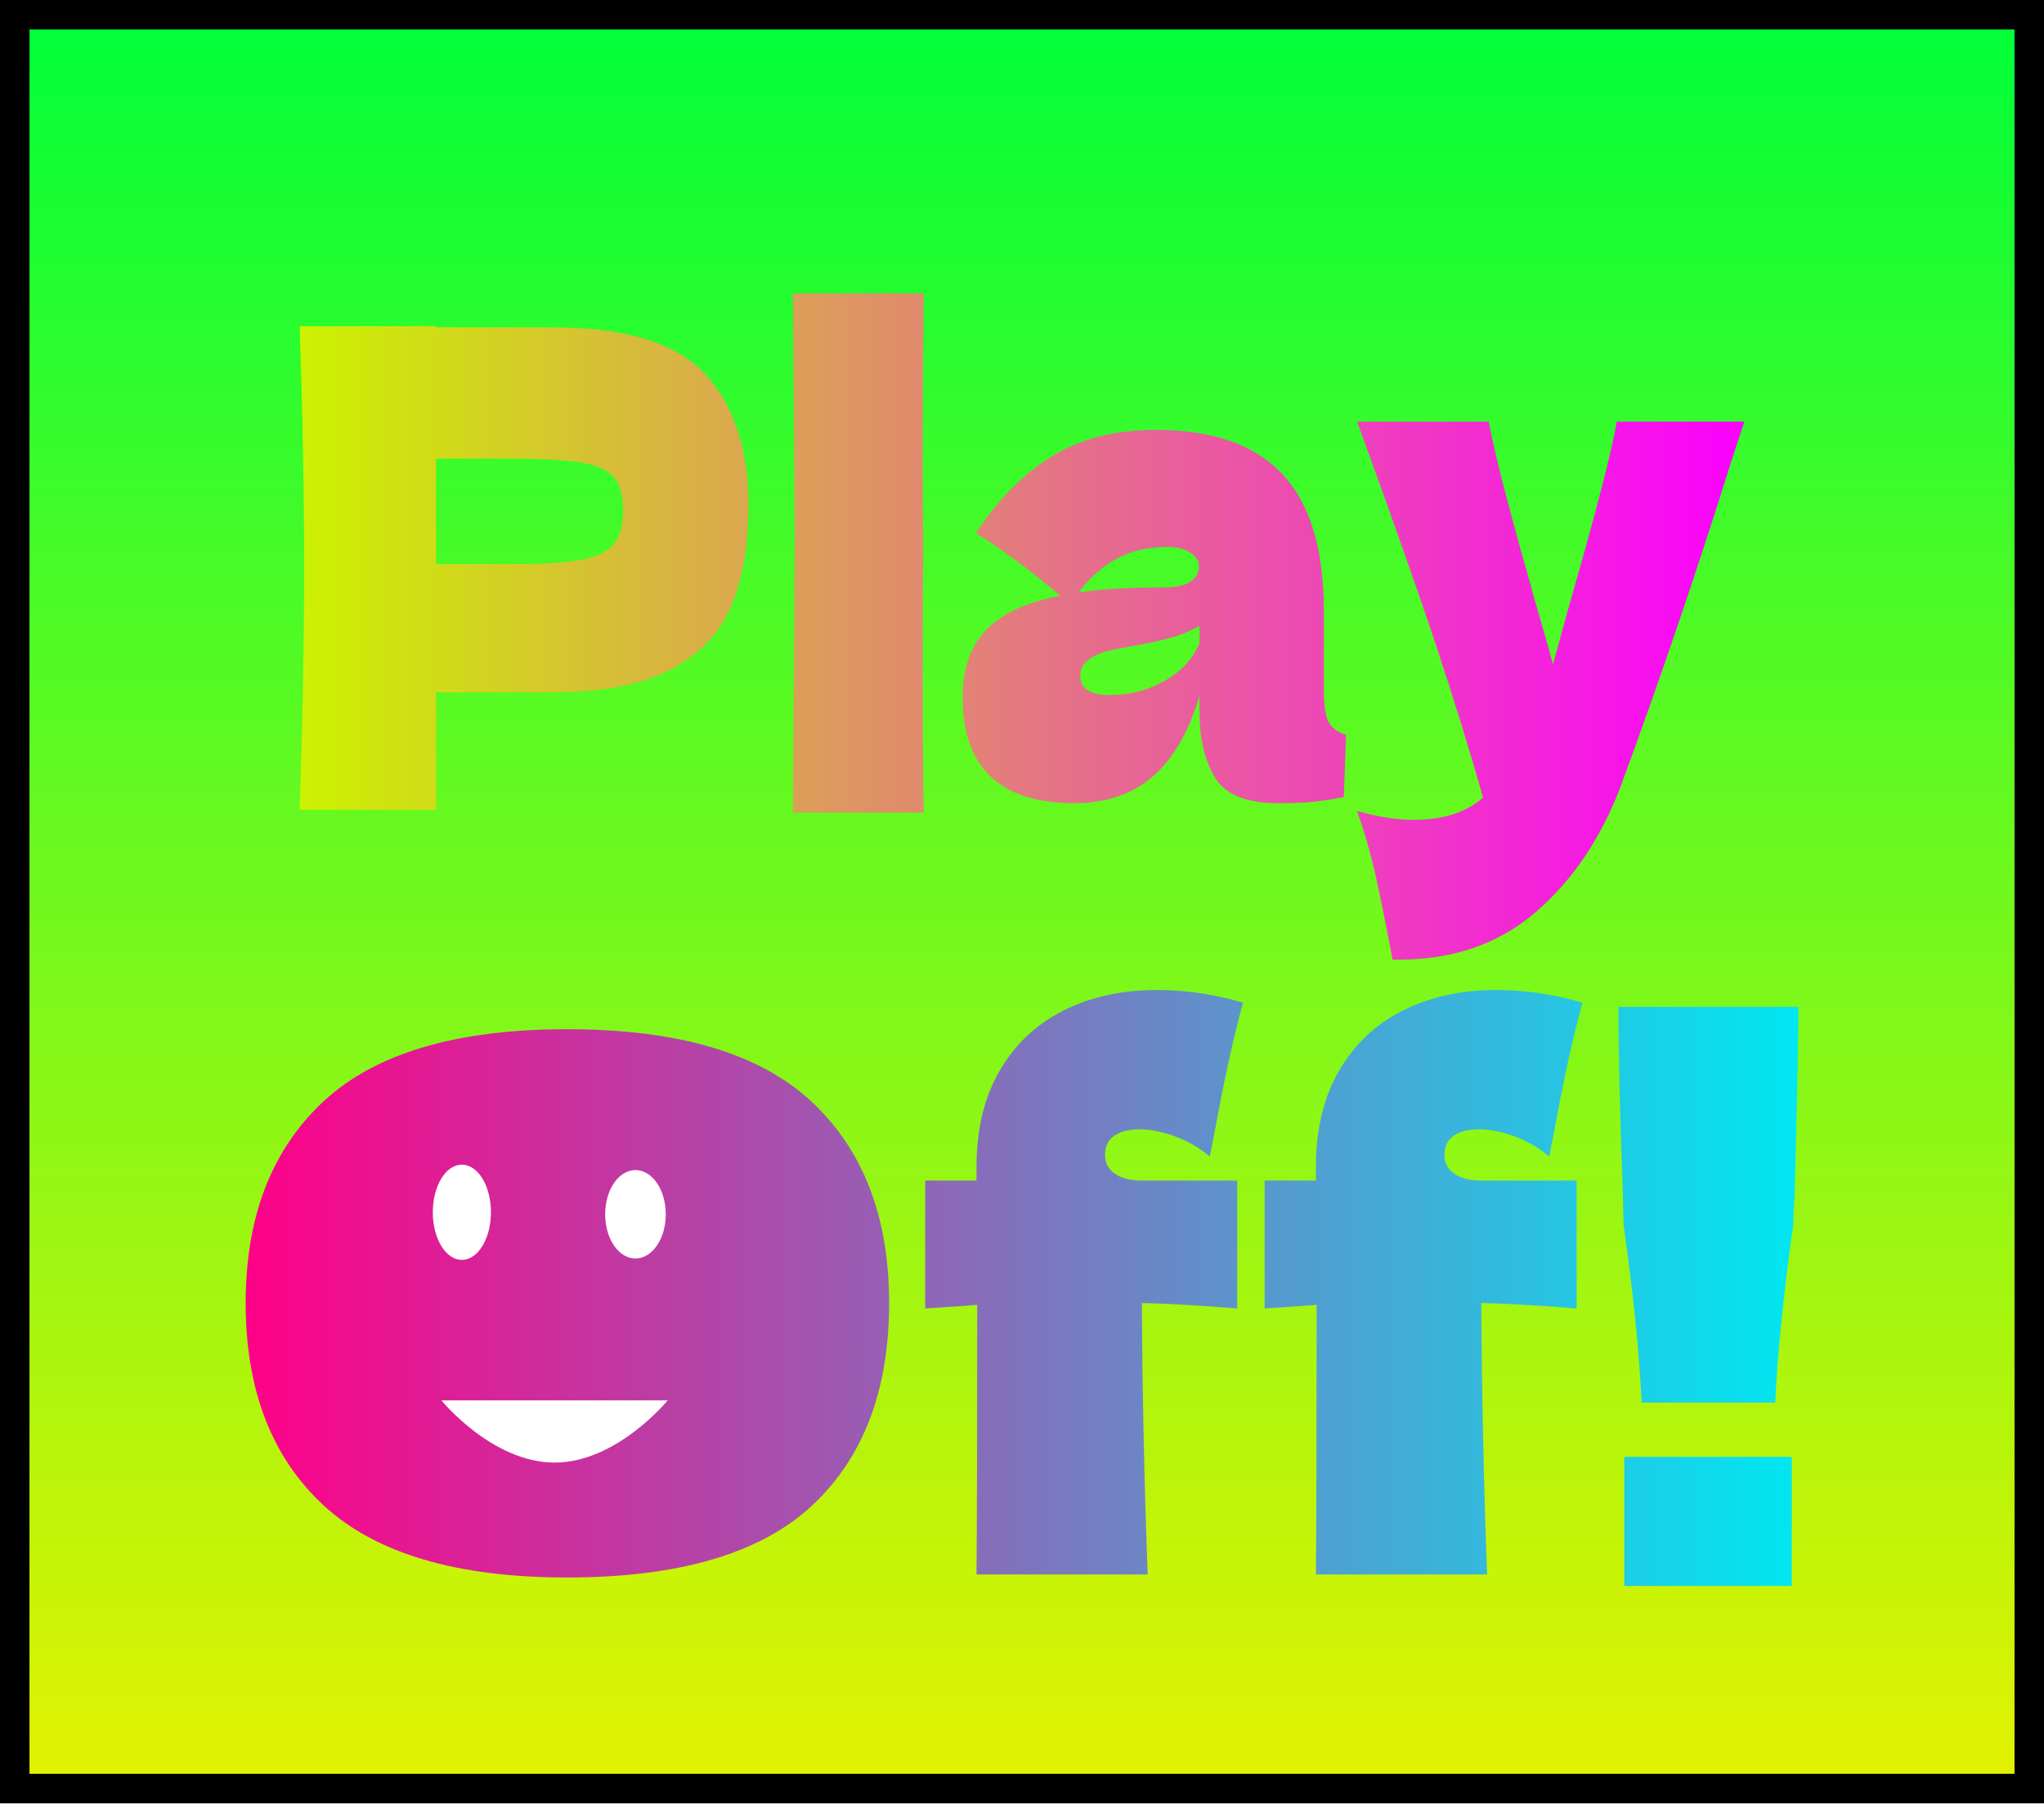
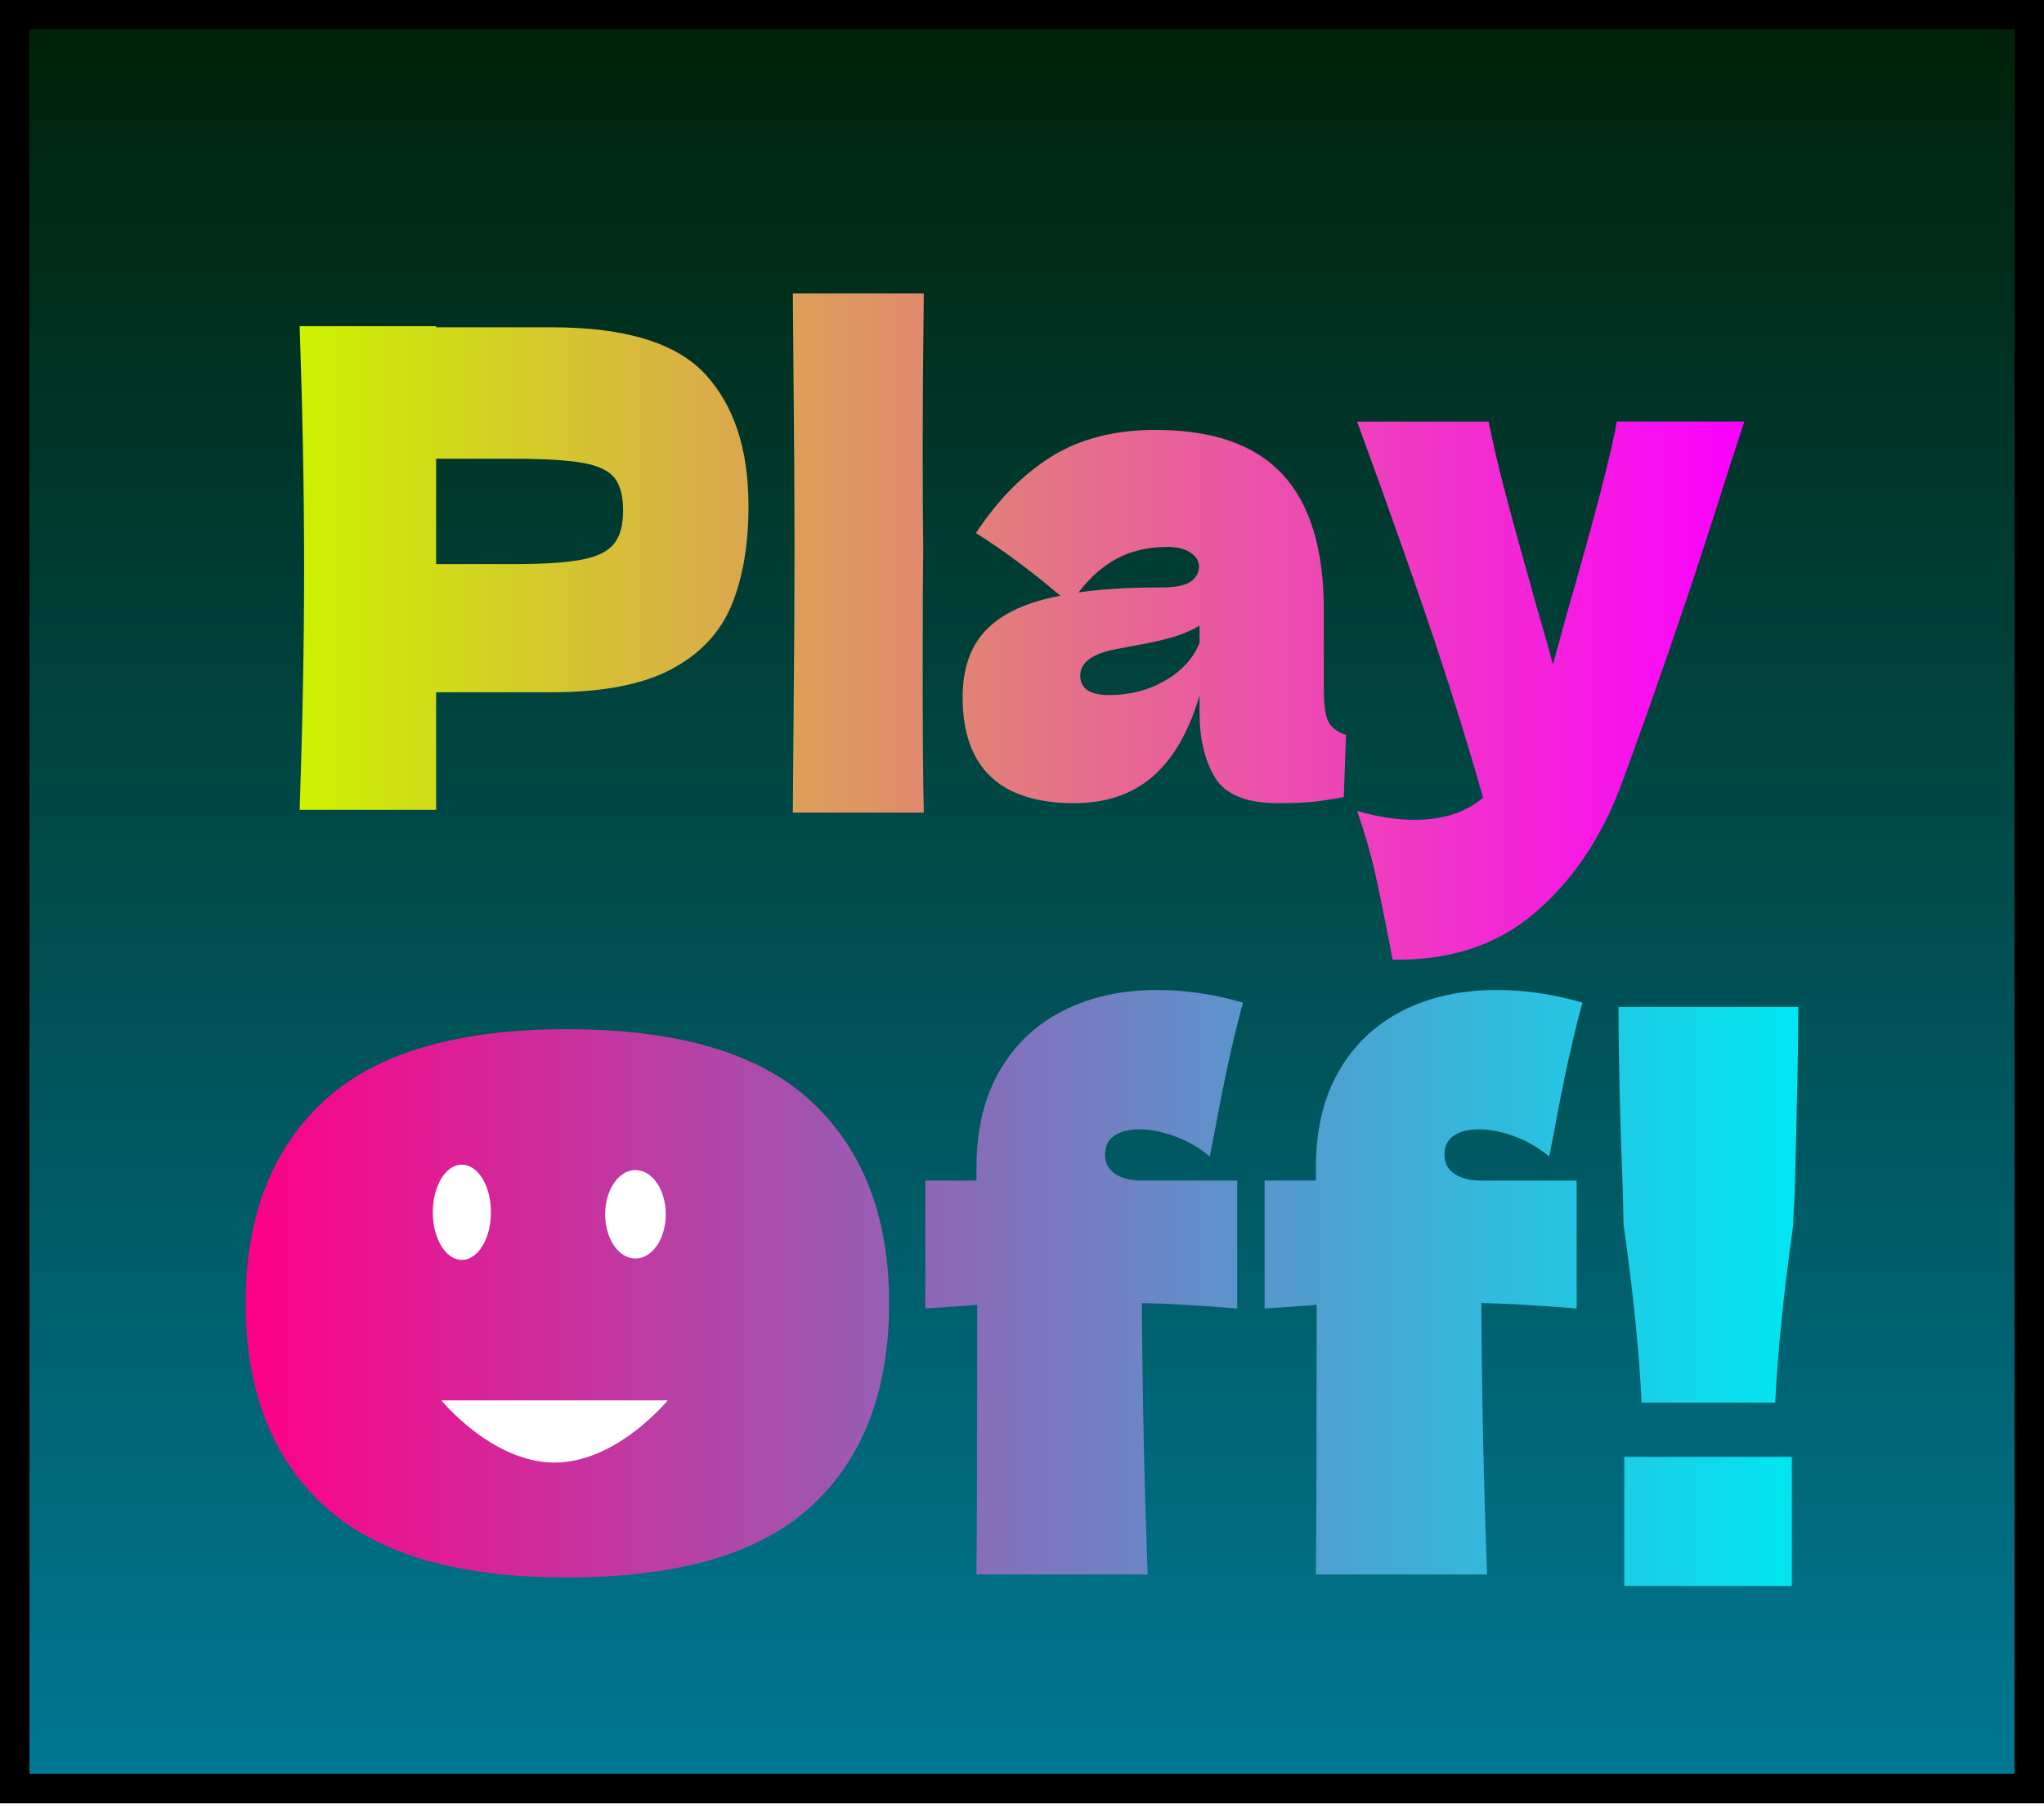
<svg xmlns="http://www.w3.org/2000/svg" version="1.1" width="208" height="183.55" viewBox="0,0,208,183.55">
  <defs>
    <linearGradient x1="240" y1="89.725" x2="240" y2="270.275" gradientUnits="userSpaceOnUse" id="color-1">
-       <stop offset="0" stop-color="#00ff39" />
-       <stop offset="1" stop-color="#e3f200" />
+       <stop offset="0" stop-color="#002107" />
+       <stop offset="1" stop-color="#007894" />
    </linearGradient>
    <linearGradient x1="166.492" y1="152" x2="313.508" y2="152" gradientUnits="userSpaceOnUse" id="color-2">
      <stop offset="0" stop-color="#ccf200" />
      <stop offset="1" stop-color="#fb00ff" />
    </linearGradient>
    <linearGradient x1="161" y1="219.322" x2="319" y2="219.322" gradientUnits="userSpaceOnUse" id="color-3">
      <stop offset="0" stop-color="#ff0088" />
      <stop offset="1" stop-color="#00e7f2" />
    </linearGradient>
  </defs>
  <g transform="translate(-136,-88.22477)">
    <g stroke-miterlimit="10">
      <path d="M137.5,270.275v-180.55h205v180.55z" fill="url(#color-1)" fill-rule="nonzero" stroke="#000000" stroke-width="3" stroke-linecap="butt" />
      <path d="M300.523,131.136h12.985l-1.299,3.952c-3.576,11.404 -7.321,22.414 -11.235,33.028c-2.032,5.42 -4.968,9.767 -8.807,13.042c-3.839,3.275 -8.657,4.855 -14.453,4.742c-0.715,-3.764 -1.308,-6.69 -1.778,-8.779c-0.47,-2.089 -1.082,-4.206 -1.835,-6.351c2.07,0.602 4.008,0.903 5.815,0.903c2.936,0 5.269,-0.753 7.001,-2.258c-1.355,-4.818 -2.955,-10.002 -4.799,-15.554c-1.844,-5.552 -4.517,-13.126 -8.017,-22.724h13.38c0.452,2.258 1.073,4.884 1.863,7.876c0.79,2.992 1.581,5.862 2.371,8.61c0.226,0.866 0.593,2.164 1.101,3.896c0.508,1.731 0.913,3.18 1.214,4.347l1.468,-5.363c2.823,-9.786 4.498,-16.241 5.025,-19.365zM180.381,121.538h11.743c7.49,0 12.703,1.59 15.639,4.771c2.936,3.18 4.404,7.65 4.404,13.409c0,3.99 -0.583,7.377 -1.75,10.162c-1.167,2.785 -3.218,4.949 -6.154,6.493c-2.936,1.543 -6.982,2.315 -12.138,2.315h-11.743v11.969h-13.889c0.301,-8.77 0.452,-16.975 0.452,-24.616c0,-7.641 -0.151,-15.846 -0.452,-24.616h13.889zM270.713,150.332v8.073c0,1.543 0.151,2.625 0.452,3.246c0.301,0.621 0.903,1.082 1.807,1.383l-0.226,6.323c-1.204,0.226 -2.249,0.386 -3.133,0.48c-0.884,0.094 -2.061,0.141 -3.529,0.141c-3.237,0 -5.382,-0.866 -6.436,-2.597c-1.054,-1.731 -1.581,-3.952 -1.581,-6.662v-1.694c-1.092,3.689 -2.682,6.436 -4.771,8.243c-2.089,1.807 -4.752,2.71 -7.989,2.71c-3.764,0 -6.596,-0.903 -8.497,-2.71c-1.901,-1.807 -2.851,-4.498 -2.851,-8.073c0,-2.936 0.809,-5.232 2.428,-6.888c1.618,-1.656 4.121,-2.804 7.509,-3.444c-2.861,-2.446 -5.721,-4.573 -8.582,-6.38c2.258,-3.425 4.837,-6.032 7.735,-7.819c2.898,-1.788 6.417,-2.682 10.558,-2.682c5.796,0 10.096,1.506 12.901,4.517c2.804,3.011 4.206,7.622 4.206,13.832zM230.007,170.939h-13.324l0.056,-7.678c0.075,-8.393 0.113,-14.867 0.113,-19.421c0,-4.328 -0.038,-10.463 -0.113,-18.405l-0.056,-7.339h13.324c-0.075,6.399 -0.113,11.63 -0.113,15.695c0,4.517 0.019,7.866 0.056,10.049c-0.038,2.71 -0.056,6.869 -0.056,12.477c0,6.737 0.038,11.611 0.113,14.623zM180.381,145.646v-10.727h7.791c3.199,0 5.58,0.141 7.142,0.423c1.562,0.282 2.635,0.79 3.218,1.524c0.583,0.734 0.875,1.854 0.875,3.359c0,1.468 -0.311,2.588 -0.932,3.359c-0.621,0.772 -1.713,1.308 -3.275,1.609c-1.562,0.301 -3.905,0.452 -7.029,0.452zM258.066,153.663c-0.64,1.581 -1.807,2.861 -3.5,3.839c-1.694,0.979 -3.594,1.468 -5.702,1.468c-1.957,0 -2.936,-0.659 -2.936,-1.976c0,-1.242 1.054,-2.108 3.162,-2.597l2.032,-0.395c1.543,-0.263 2.861,-0.546 3.952,-0.847c1.092,-0.301 2.089,-0.715 2.992,-1.242zM254.792,143.896c1.016,0 1.807,0.198 2.371,0.593c0.565,0.395 0.847,0.856 0.847,1.383c0,0.64 -0.282,1.157 -0.847,1.553c-0.565,0.395 -1.543,0.593 -2.936,0.593c-3.387,0 -6.21,0.169 -8.469,0.508c1.167,-1.543 2.484,-2.701 3.952,-3.472c1.468,-0.772 3.162,-1.157 5.081,-1.157z" fill="url(#color-2)" fill-rule="evenodd" stroke="none" stroke-width="0" stroke-linecap="round" />
      <path d="M252.199,208.394h9.7v13.016c-4.066,-0.327 -7.3,-0.512 -9.7,-0.553c0.049,9.127 0.245,18.337 0.588,27.628h-17.417c0.049,-5.812 0.073,-14.96 0.073,-27.444c-1.029,0.082 -2.793,0.205 -5.291,0.368v-13.016h5.218v-1.412c0,-3.807 0.784,-7.06 2.352,-9.762c1.568,-2.701 3.736,-4.748 6.504,-6.14c2.768,-1.392 5.94,-2.087 9.517,-2.087c2.891,0 5.806,0.43 8.745,1.289c-0.98,3.561 -1.96,8.043 -2.94,13.446l-0.441,2.21c-1.078,-0.9 -2.266,-1.586 -3.564,-2.057c-1.298,-0.471 -2.486,-0.706 -3.564,-0.706c-0.882,0 -1.617,0.143 -2.205,0.43c-0.588,0.287 -0.98,0.696 -1.176,1.228c-0.098,0.246 -0.147,0.573 -0.147,0.982c0,0.778 0.331,1.402 0.992,1.873c0.661,0.471 1.58,0.706 2.756,0.706zM286.739,208.394h9.7v13.016c-4.066,-0.327 -7.3,-0.512 -9.7,-0.553c0.049,9.127 0.245,18.337 0.588,27.628h-17.417c0.049,-5.812 0.073,-14.96 0.073,-27.444c-1.029,0.082 -2.793,0.205 -5.291,0.368v-13.016h5.218v-1.412c0,-3.807 0.784,-7.06 2.352,-9.762c1.568,-2.701 3.736,-4.748 6.504,-6.14c2.768,-1.392 5.94,-2.087 9.517,-2.087c2.891,0 5.806,0.43 8.745,1.289c-0.98,3.561 -1.96,8.043 -2.94,13.446l-0.441,2.21c-1.078,-0.9 -2.266,-1.586 -3.564,-2.057c-1.298,-0.471 -2.486,-0.706 -3.564,-0.706c-0.882,0 -1.617,0.143 -2.205,0.43c-0.588,0.287 -0.98,0.696 -1.176,1.228c-0.098,0.246 -0.147,0.573 -0.147,0.982c0,0.778 0.331,1.402 0.992,1.873c0.661,0.471 1.58,0.706 2.756,0.706zM193.702,248.792c-11.219,0 -19.474,-2.446 -24.766,-7.337c-5.291,-4.891 -7.937,-11.757 -7.937,-20.598c0,-8.759 2.633,-15.594 7.9,-20.506c5.267,-4.912 13.534,-7.367 24.802,-7.367c11.317,0 19.609,2.456 24.876,7.367c5.267,4.912 7.9,11.747 7.9,20.506c0,8.882 -2.621,15.758 -7.863,20.629c-5.242,4.871 -13.546,7.306 -24.913,7.306zM300.701,190.712h18.299c0,3.274 -0.122,9.578 -0.367,18.91c-0.098,1.473 -0.147,2.558 -0.147,3.254c-0.98,6.917 -1.592,12.954 -1.837,18.112h-13.595c-0.245,-5.157 -0.857,-11.194 -1.837,-18.112l-0.073,-3.254c-0.294,-7.531 -0.441,-13.834 -0.441,-18.91zM318.339,236.513v13.139h-17.049v-13.139z" fill="url(#color-3)" fill-rule="evenodd" stroke="none" stroke-width="0" stroke-linecap="round" />
      <path d="M185.833,211.617c0,2.608 -1.269,4.722 -2.833,4.722c-1.565,0 -2.833,-2.114 -2.833,-4.722c0,-2.608 1.269,-4.722 2.833,-4.722c1.565,0 2.833,2.114 2.833,4.722z" fill="#ffffff" fill-rule="nonzero" stroke="#ffffff" stroke-width="0.25" stroke-linecap="butt" />
      <path d="M203.5,211.822c0,2.347 -1.269,4.25 -2.833,4.25c-1.565,0 -2.833,-1.903 -2.833,-4.25c0,-2.347 1.269,-4.25 2.833,-4.25c1.565,0 2.833,1.903 2.833,4.25z" fill="#ffffff" fill-rule="nonzero" stroke="#ffffff" stroke-width="0.5" stroke-linecap="butt" />
      <path d="M203.943,230.762c0,0 -5.155,6.332 -11.513,6.332c-6.359,0 -11.513,-6.332 -11.513,-6.332z" fill="#ffffff" fill-rule="nonzero" stroke="none" stroke-width="0" stroke-linecap="butt" />
    </g>
  </g>
</svg>
